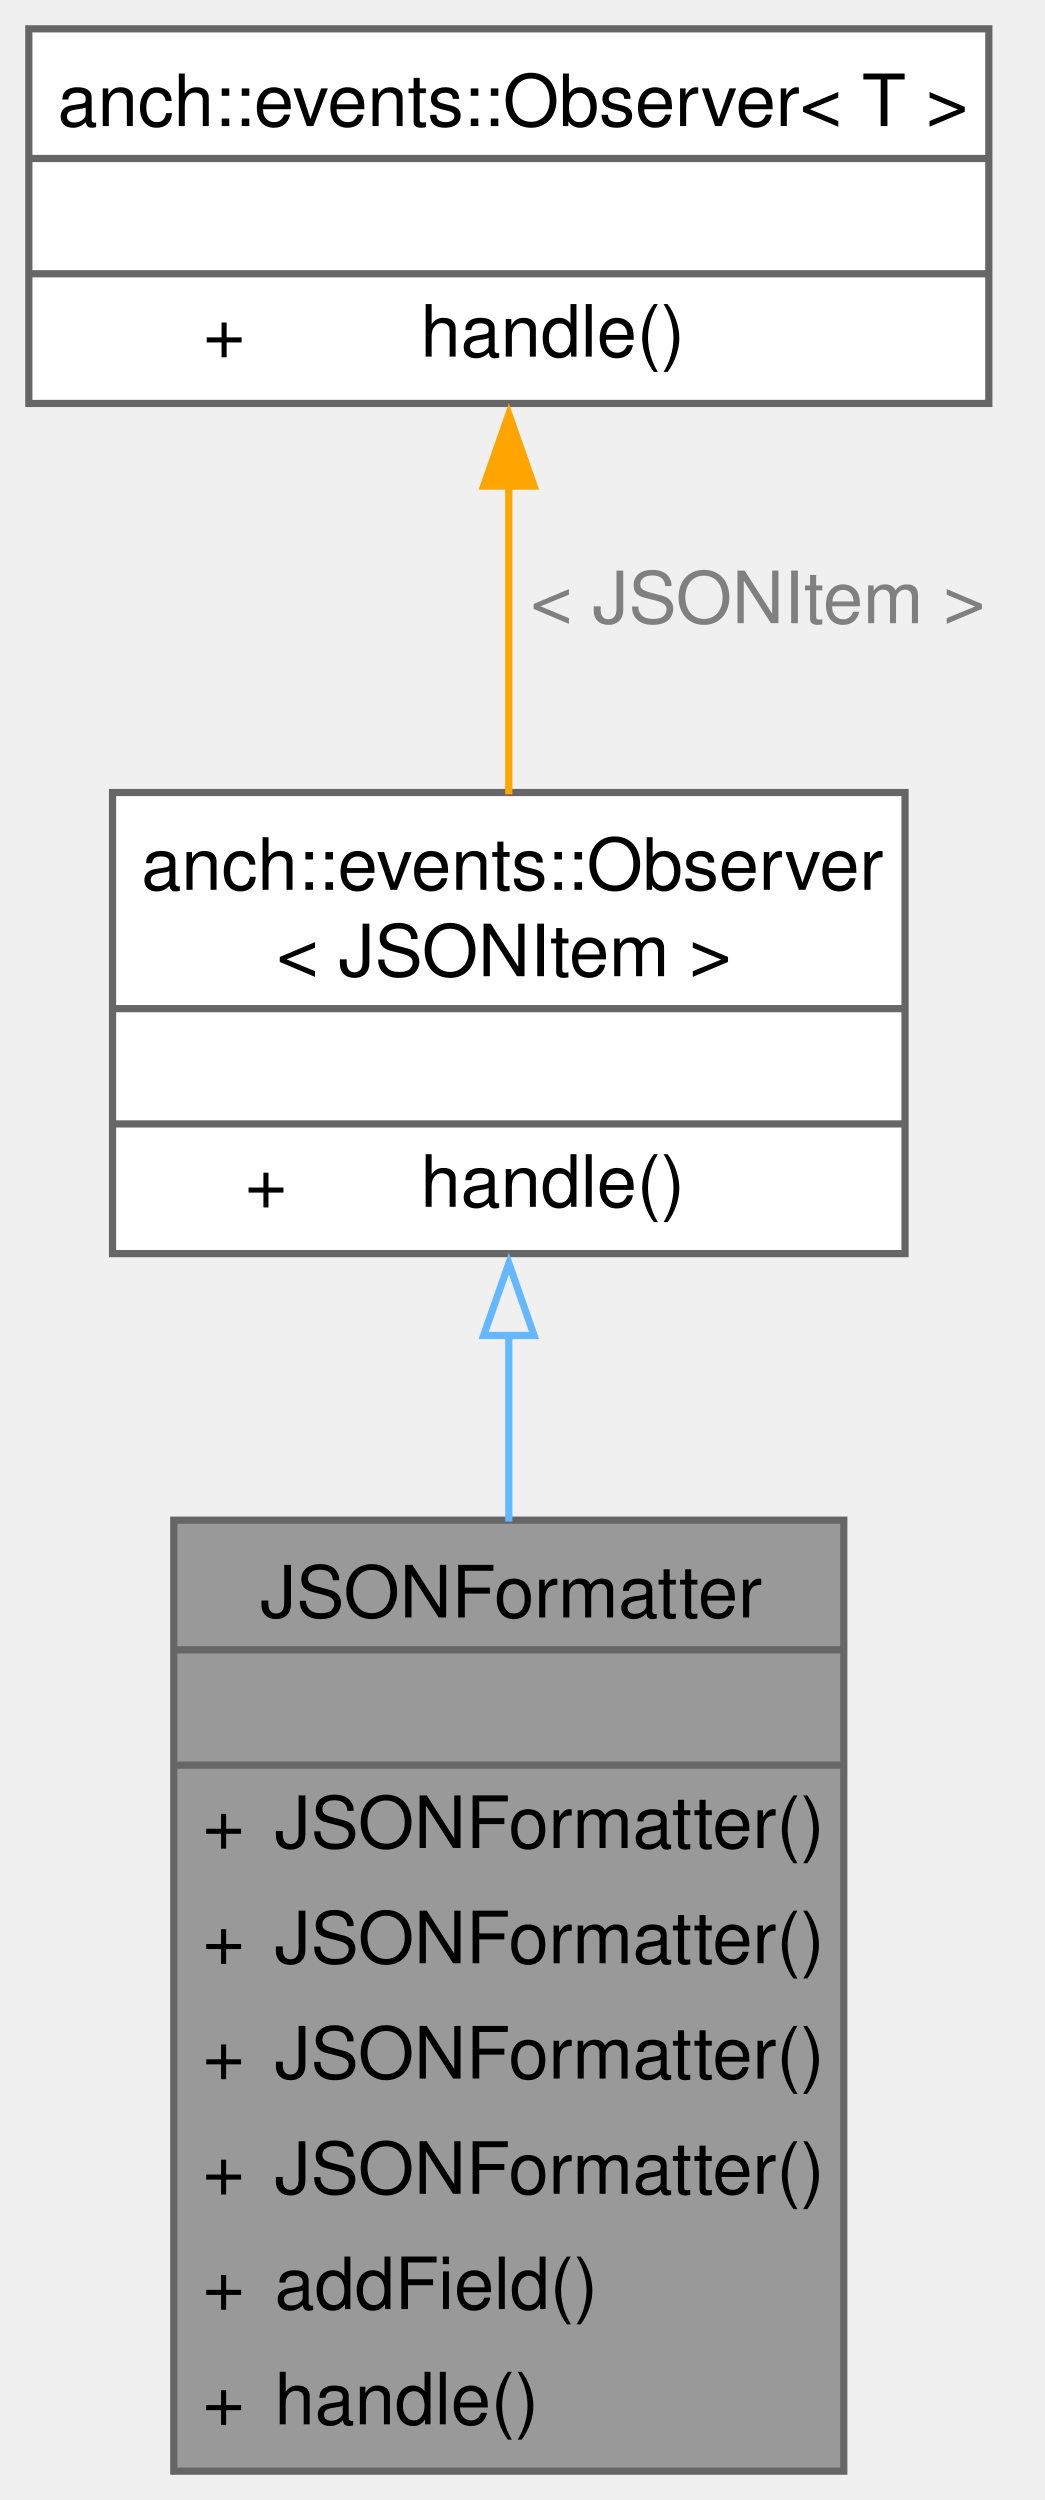
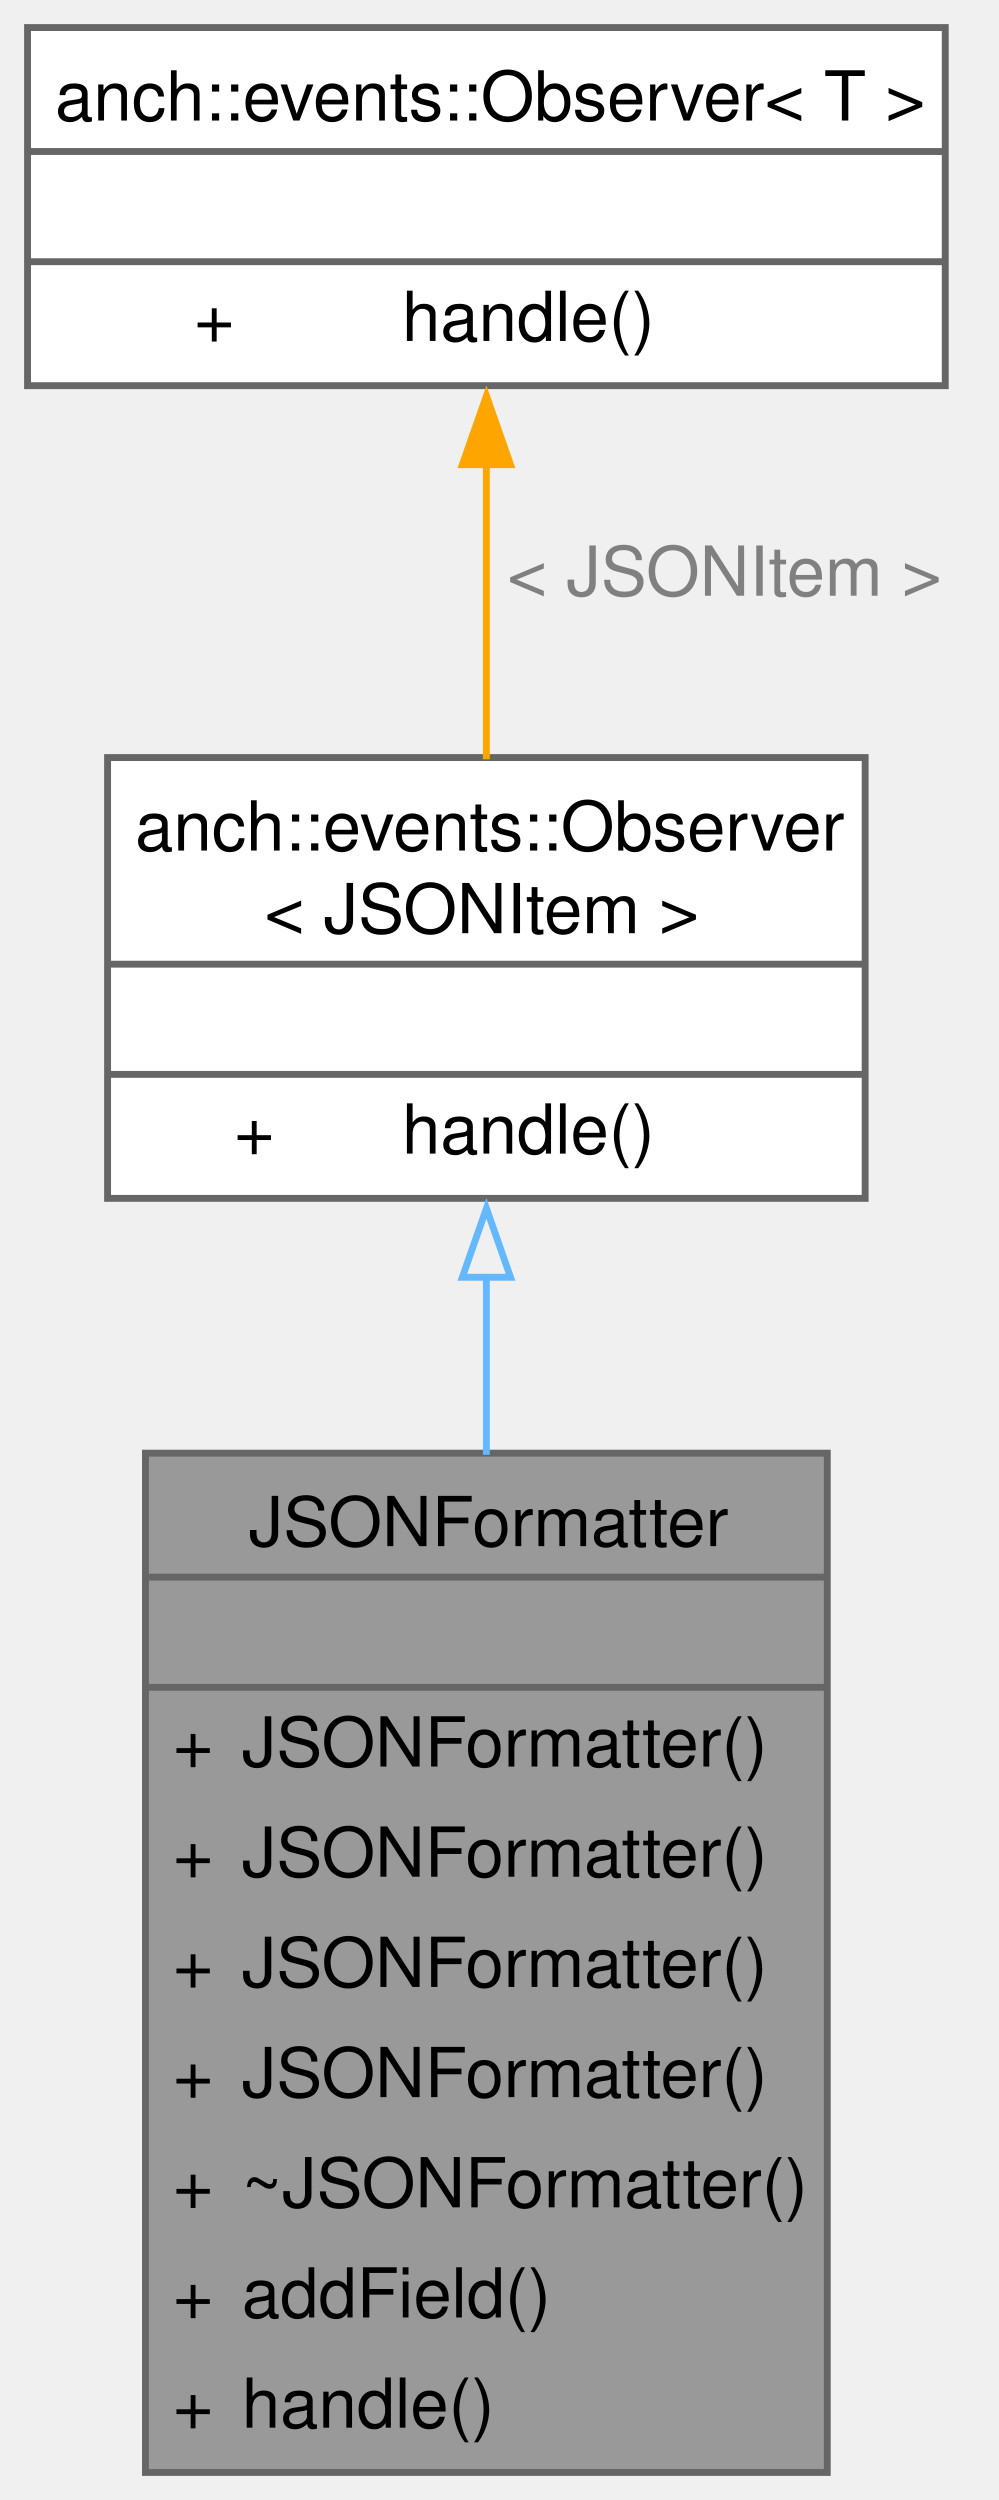
- <svg xmlns="http://www.w3.org/2000/svg" xmlns:xlink="http://www.w3.org/1999/xlink" width="145pt" height="347pt" viewBox="0.00 0.00 145.00 347.00">
-   <g id="graph0" class="graph" transform="scale(1 1) rotate(0) translate(4 343)">
+ <svg xmlns="http://www.w3.org/2000/svg" xmlns:xlink="http://www.w3.org/1999/xlink" width="145pt" height="363pt" viewBox="0.00 0.00 145.00 363.00">
+   <g id="graph0" class="graph" transform="scale(1 1) rotate(0) translate(4 359)">
    <g id="Node000001" class="node">
      <g id="a_Node000001">
        <a xlink:title=" ">
-           <polygon fill="#999999" stroke="none" points="113.12,-132 20.12,-132 20.12,0 113.12,0 113.12,-132" />
-           <text xml:space="preserve" text-anchor="start" x="32.12" y="-118.5" font-family="Helvetica,sans-Serif" font-size="10.00">JSONFormatter</text>
-           <text xml:space="preserve" text-anchor="start" x="65.12" y="-102.5" font-family="Helvetica,sans-Serif" font-size="10.00"> </text>
-           <text xml:space="preserve" text-anchor="start" x="24.12" y="-86.5" font-family="Helvetica,sans-Serif" font-size="10.00">+</text>
-           <text xml:space="preserve" text-anchor="start" x="34.12" y="-86.5" font-family="Helvetica,sans-Serif" font-size="10.00">JSONFormatter()</text>
-           <text xml:space="preserve" text-anchor="start" x="24.12" y="-70.5" font-family="Helvetica,sans-Serif" font-size="10.00">+</text>
-           <text xml:space="preserve" text-anchor="start" x="34.12" y="-70.5" font-family="Helvetica,sans-Serif" font-size="10.00">JSONFormatter()</text>
-           <text xml:space="preserve" text-anchor="start" x="24.12" y="-54.5" font-family="Helvetica,sans-Serif" font-size="10.00">+</text>
-           <text xml:space="preserve" text-anchor="start" x="34.12" y="-54.5" font-family="Helvetica,sans-Serif" font-size="10.00">JSONFormatter()</text>
-           <text xml:space="preserve" text-anchor="start" x="24.12" y="-38.5" font-family="Helvetica,sans-Serif" font-size="10.00">+</text>
-           <text xml:space="preserve" text-anchor="start" x="34.12" y="-38.5" font-family="Helvetica,sans-Serif" font-size="10.00">JSONFormatter()</text>
-           <text xml:space="preserve" text-anchor="start" x="24.12" y="-22.5" font-family="Helvetica,sans-Serif" font-size="10.00">+</text>
-           <text xml:space="preserve" text-anchor="start" x="34.12" y="-22.5" font-family="Helvetica,sans-Serif" font-size="10.00">addField()</text>
-           <text xml:space="preserve" text-anchor="start" x="24.12" y="-6.5" font-family="Helvetica,sans-Serif" font-size="10.00">+</text>
-           <text xml:space="preserve" text-anchor="start" x="34.12" y="-6.5" font-family="Helvetica,sans-Serif" font-size="10.00">handle()</text>
-           <polygon fill="#666666" stroke="#666666" points="20.12,-114 20.12,-114 113.12,-114 113.12,-114 20.12,-114" />
-           <polygon fill="#666666" stroke="#666666" points="20.12,-98 20.12,-98 113.12,-98 113.12,-98 20.12,-98" />
-           <polygon fill="none" stroke="#666666" points="20.12,0 20.12,-132 113.12,-132 113.12,0 20.12,0" />
+           <polygon fill="#999999" stroke="none" points="116.12,-148 17.12,-148 17.12,0 116.12,0 116.12,-148" />
+           <text xml:space="preserve" text-anchor="start" x="32.12" y="-134.5" font-family="Helvetica,sans-Serif" font-size="10.00">JSONFormatter</text>
+           <text xml:space="preserve" text-anchor="start" x="65.12" y="-118.5" font-family="Helvetica,sans-Serif" font-size="10.00"> </text>
+           <text xml:space="preserve" text-anchor="start" x="21.12" y="-102.5" font-family="Helvetica,sans-Serif" font-size="10.00">+</text>
+           <text xml:space="preserve" text-anchor="start" x="31.12" y="-102.5" font-family="Helvetica,sans-Serif" font-size="10.00">JSONFormatter()</text>
+           <text xml:space="preserve" text-anchor="start" x="21.12" y="-86.5" font-family="Helvetica,sans-Serif" font-size="10.00">+</text>
+           <text xml:space="preserve" text-anchor="start" x="31.12" y="-86.5" font-family="Helvetica,sans-Serif" font-size="10.00">JSONFormatter()</text>
+           <text xml:space="preserve" text-anchor="start" x="21.12" y="-70.5" font-family="Helvetica,sans-Serif" font-size="10.00">+</text>
+           <text xml:space="preserve" text-anchor="start" x="31.12" y="-70.5" font-family="Helvetica,sans-Serif" font-size="10.00">JSONFormatter()</text>
+           <text xml:space="preserve" text-anchor="start" x="21.12" y="-54.5" font-family="Helvetica,sans-Serif" font-size="10.00">+</text>
+           <text xml:space="preserve" text-anchor="start" x="31.12" y="-54.5" font-family="Helvetica,sans-Serif" font-size="10.00">JSONFormatter()</text>
+           <text xml:space="preserve" text-anchor="start" x="21.12" y="-38.5" font-family="Helvetica,sans-Serif" font-size="10.00">+</text>
+           <text xml:space="preserve" text-anchor="start" x="31.12" y="-38.5" font-family="Helvetica,sans-Serif" font-size="10.00">~JSONFormatter()</text>
+           <text xml:space="preserve" text-anchor="start" x="21.12" y="-22.5" font-family="Helvetica,sans-Serif" font-size="10.00">+</text>
+           <text xml:space="preserve" text-anchor="start" x="31.12" y="-22.5" font-family="Helvetica,sans-Serif" font-size="10.00">addField()</text>
+           <text xml:space="preserve" text-anchor="start" x="21.12" y="-6.5" font-family="Helvetica,sans-Serif" font-size="10.00">+</text>
+           <text xml:space="preserve" text-anchor="start" x="31.12" y="-6.5" font-family="Helvetica,sans-Serif" font-size="10.00">handle()</text>
+           <polygon fill="#666666" stroke="#666666" points="17.12,-130 17.12,-130 116.12,-130 116.12,-130 17.12,-130" />
+           <polygon fill="#666666" stroke="#666666" points="17.12,-114 17.12,-114 116.12,-114 116.12,-114 17.12,-114" />
+           <polygon fill="none" stroke="#666666" points="17.12,0 17.12,-148 116.12,-148 116.12,0 17.12,0" />
        </a>
      </g>
    </g>
    <g id="Node000002" class="node">
      <g id="a_Node000002">
        <a xlink:href="classanch_1_1events_1_1_observer.html" target="_top" xlink:title=" ">
-           <polygon fill="white" stroke="none" points="121.62,-233 11.62,-233 11.62,-169 121.62,-169 121.62,-233" />
-           <text xml:space="preserve" text-anchor="start" x="15.62" y="-219.5" font-family="Helvetica,sans-Serif" font-size="10.00">anch::events::Observer</text>
-           <text xml:space="preserve" text-anchor="start" x="34.38" y="-207.5" font-family="Helvetica,sans-Serif" font-size="10.00">&lt; JSONItem &gt;</text>
-           <text xml:space="preserve" text-anchor="start" x="65.12" y="-191.5" font-family="Helvetica,sans-Serif" font-size="10.00"> </text>
-           <text xml:space="preserve" text-anchor="start" x="30" y="-175.5" font-family="Helvetica,sans-Serif" font-size="10.00">+</text>
-           <text xml:space="preserve" text-anchor="start" x="54.38" y="-175.5" font-family="Helvetica,sans-Serif" font-size="10.00">handle()</text>
+           <polygon fill="white" stroke="none" points="121.62,-249 11.62,-249 11.62,-185 121.62,-185 121.62,-249" />
+           <text xml:space="preserve" text-anchor="start" x="15.62" y="-235.5" font-family="Helvetica,sans-Serif" font-size="10.00">anch::events::Observer</text>
+           <text xml:space="preserve" text-anchor="start" x="34.38" y="-223.5" font-family="Helvetica,sans-Serif" font-size="10.00">&lt; JSONItem &gt;</text>
+           <text xml:space="preserve" text-anchor="start" x="65.12" y="-207.5" font-family="Helvetica,sans-Serif" font-size="10.00"> </text>
+           <text xml:space="preserve" text-anchor="start" x="30" y="-191.5" font-family="Helvetica,sans-Serif" font-size="10.00">+</text>
+           <text xml:space="preserve" text-anchor="start" x="54.38" y="-191.5" font-family="Helvetica,sans-Serif" font-size="10.00">handle()</text>
+           <polygon fill="#666666" stroke="#666666" points="11.62,-219 11.62,-219 121.62,-219 121.62,-219 11.62,-219" />
          <polygon fill="#666666" stroke="#666666" points="11.62,-203 11.62,-203 121.62,-203 121.62,-203 11.62,-203" />
-           <polygon fill="#666666" stroke="#666666" points="11.62,-187 11.62,-187 121.62,-187 121.62,-187 11.62,-187" />
-           <polygon fill="none" stroke="#666666" points="11.62,-169 11.62,-233 121.62,-233 121.62,-169 11.62,-169" />
+           <polygon fill="none" stroke="#666666" points="11.62,-185 11.62,-249 121.62,-249 121.62,-185 11.62,-185" />
        </a>
      </g>
    </g>
    <g id="edge1_Node000001_Node000002" class="edge">
      <g id="a_edge1_Node000001_Node000002">
        <a xlink:title=" ">
-           <path fill="none" stroke="#63b8ff" d="M66.62,-157.86C66.62,-149.55 66.62,-140.65 66.62,-131.8" />
-           <polygon fill="none" stroke="#63b8ff" points="63.13,-157.64 66.63,-167.64 70.13,-157.64 63.13,-157.64" />
+           <path fill="none" stroke="#63b8ff" d="M66.62,-173.56C66.62,-165.38 66.62,-156.59 66.62,-147.76" />
+           <polygon fill="none" stroke="#63b8ff" points="63.13,-173.54 66.63,-183.54 70.13,-173.54 63.13,-173.54" />
        </a>
      </g>
    </g>
    <g id="Node000003" class="node">
      <g id="a_Node000003">
        <a xlink:href="classanch_1_1events_1_1_observer.html" target="_top" xlink:title="An observer interface of the observers/observable design pattern.">
-           <polygon fill="white" stroke="none" points="133.25,-339 0,-339 0,-287 133.25,-287 133.25,-339" />
-           <text xml:space="preserve" text-anchor="start" x="4" y="-325.5" font-family="Helvetica,sans-Serif" font-size="10.00">anch::events::Observer&lt; T &gt;</text>
-           <text xml:space="preserve" text-anchor="start" x="65.12" y="-309.5" font-family="Helvetica,sans-Serif" font-size="10.00"> </text>
-           <text xml:space="preserve" text-anchor="start" x="24.19" y="-293.5" font-family="Helvetica,sans-Serif" font-size="10.00">+</text>
-           <text xml:space="preserve" text-anchor="start" x="54.38" y="-293.5" font-family="Helvetica,sans-Serif" font-size="10.00">handle()</text>
+           <polygon fill="white" stroke="none" points="133.25,-355 0,-355 0,-303 133.25,-303 133.25,-355" />
+           <text xml:space="preserve" text-anchor="start" x="4" y="-341.5" font-family="Helvetica,sans-Serif" font-size="10.00">anch::events::Observer&lt; T &gt;</text>
+           <text xml:space="preserve" text-anchor="start" x="65.12" y="-325.5" font-family="Helvetica,sans-Serif" font-size="10.00"> </text>
+           <text xml:space="preserve" text-anchor="start" x="24.19" y="-309.5" font-family="Helvetica,sans-Serif" font-size="10.00">+</text>
+           <text xml:space="preserve" text-anchor="start" x="54.38" y="-309.5" font-family="Helvetica,sans-Serif" font-size="10.00">handle()</text>
+           <polygon fill="#666666" stroke="#666666" points="0,-337 0,-337 133.25,-337 133.25,-337 0,-337" />
          <polygon fill="#666666" stroke="#666666" points="0,-321 0,-321 133.25,-321 133.25,-321 0,-321" />
-           <polygon fill="#666666" stroke="#666666" points="0,-305 0,-305 133.25,-305 133.25,-305 0,-305" />
-           <polygon fill="none" stroke="#666666" points="0,-287 0,-339 133.25,-339 133.25,-287 0,-287" />
+           <polygon fill="none" stroke="#666666" points="0,-303 0,-355 133.25,-355 133.25,-303 0,-303" />
        </a>
      </g>
    </g>
    <g id="edge2_Node000002_Node000003" class="edge">
      <g id="a_edge2_Node000002_Node000003">
        <a xlink:title=" ">
-           <path fill="none" stroke="orange" d="M66.62,-275.86C66.62,-261.92 66.62,-246.14 66.62,-232.75" />
-           <polygon fill="orange" stroke="orange" points="63.13,-275.53 66.63,-285.53 70.13,-275.53 63.13,-275.53" />
+           <path fill="none" stroke="orange" d="M66.62,-291.86C66.62,-277.92 66.62,-262.14 66.62,-248.75" />
+           <polygon fill="orange" stroke="orange" points="63.13,-291.53 66.63,-301.53 70.13,-291.53 63.13,-291.53" />
        </a>
      </g>
-       <text xml:space="preserve" text-anchor="start" x="69.62" y="-256.5" font-family="Helvetica,sans-Serif" font-size="10.00" fill="grey">&lt; JSONItem &gt;</text>
+       <text xml:space="preserve" text-anchor="start" x="69.62" y="-272.5" font-family="Helvetica,sans-Serif" font-size="10.00" fill="grey">&lt; JSONItem &gt;</text>
    </g>
  </g>
</svg>
